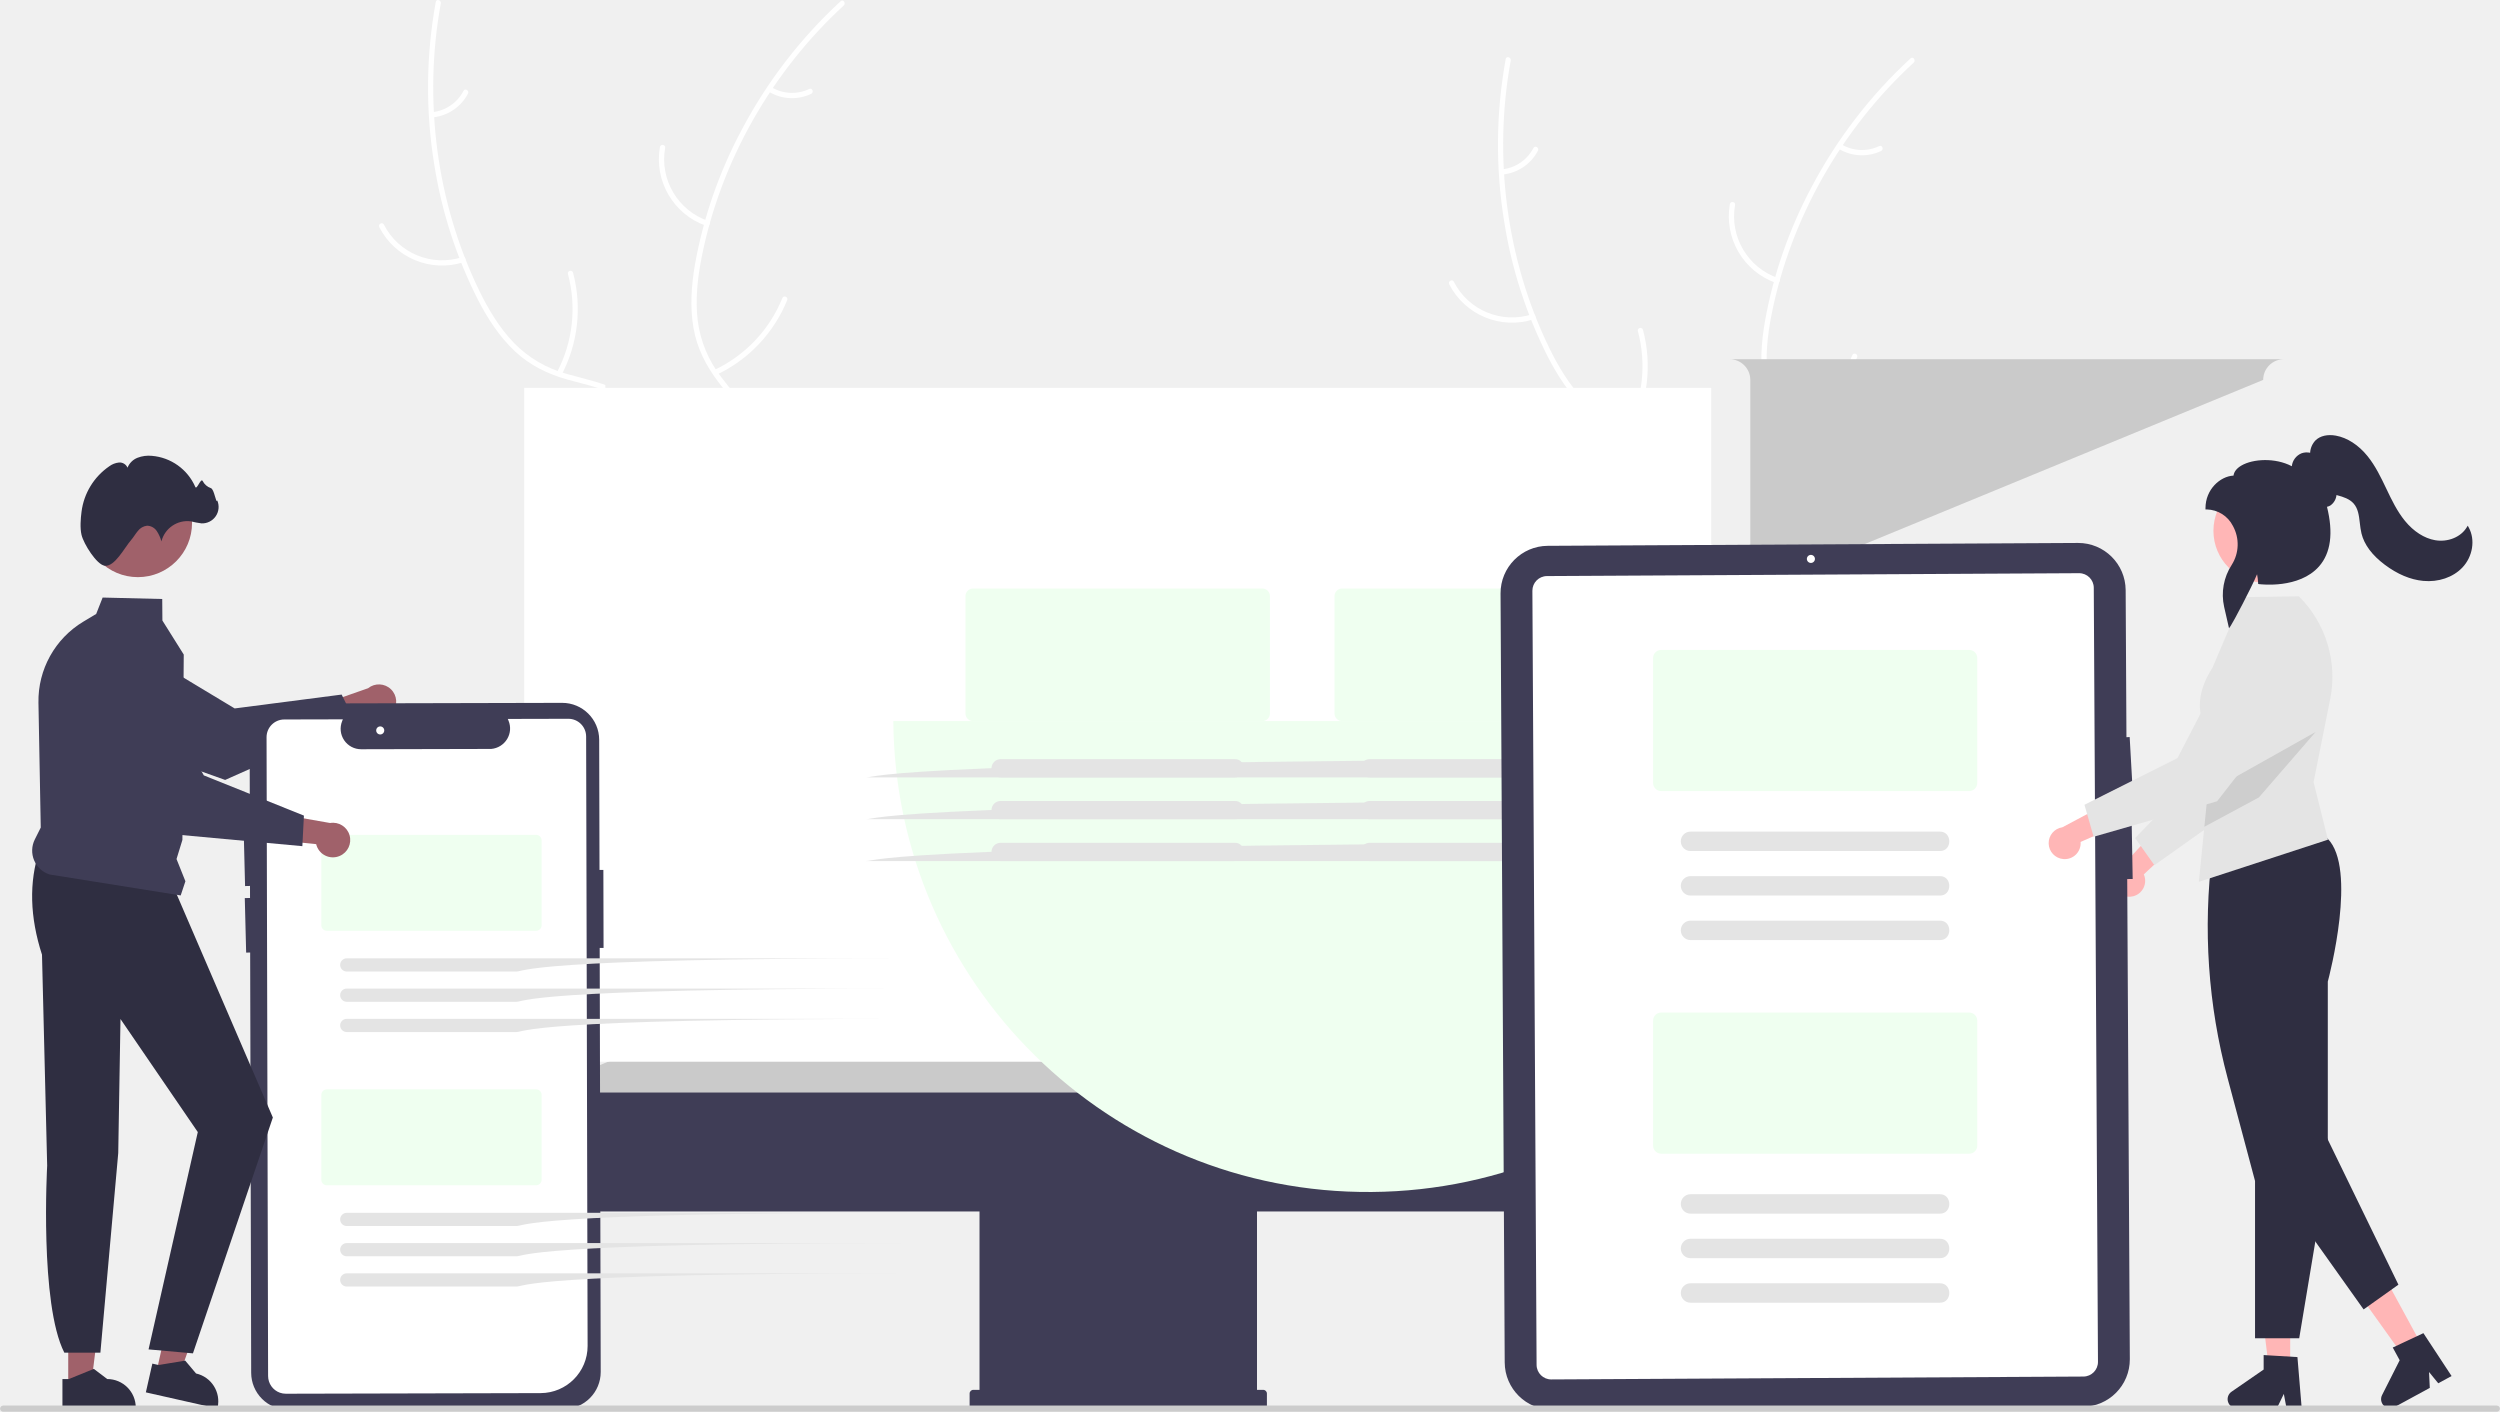
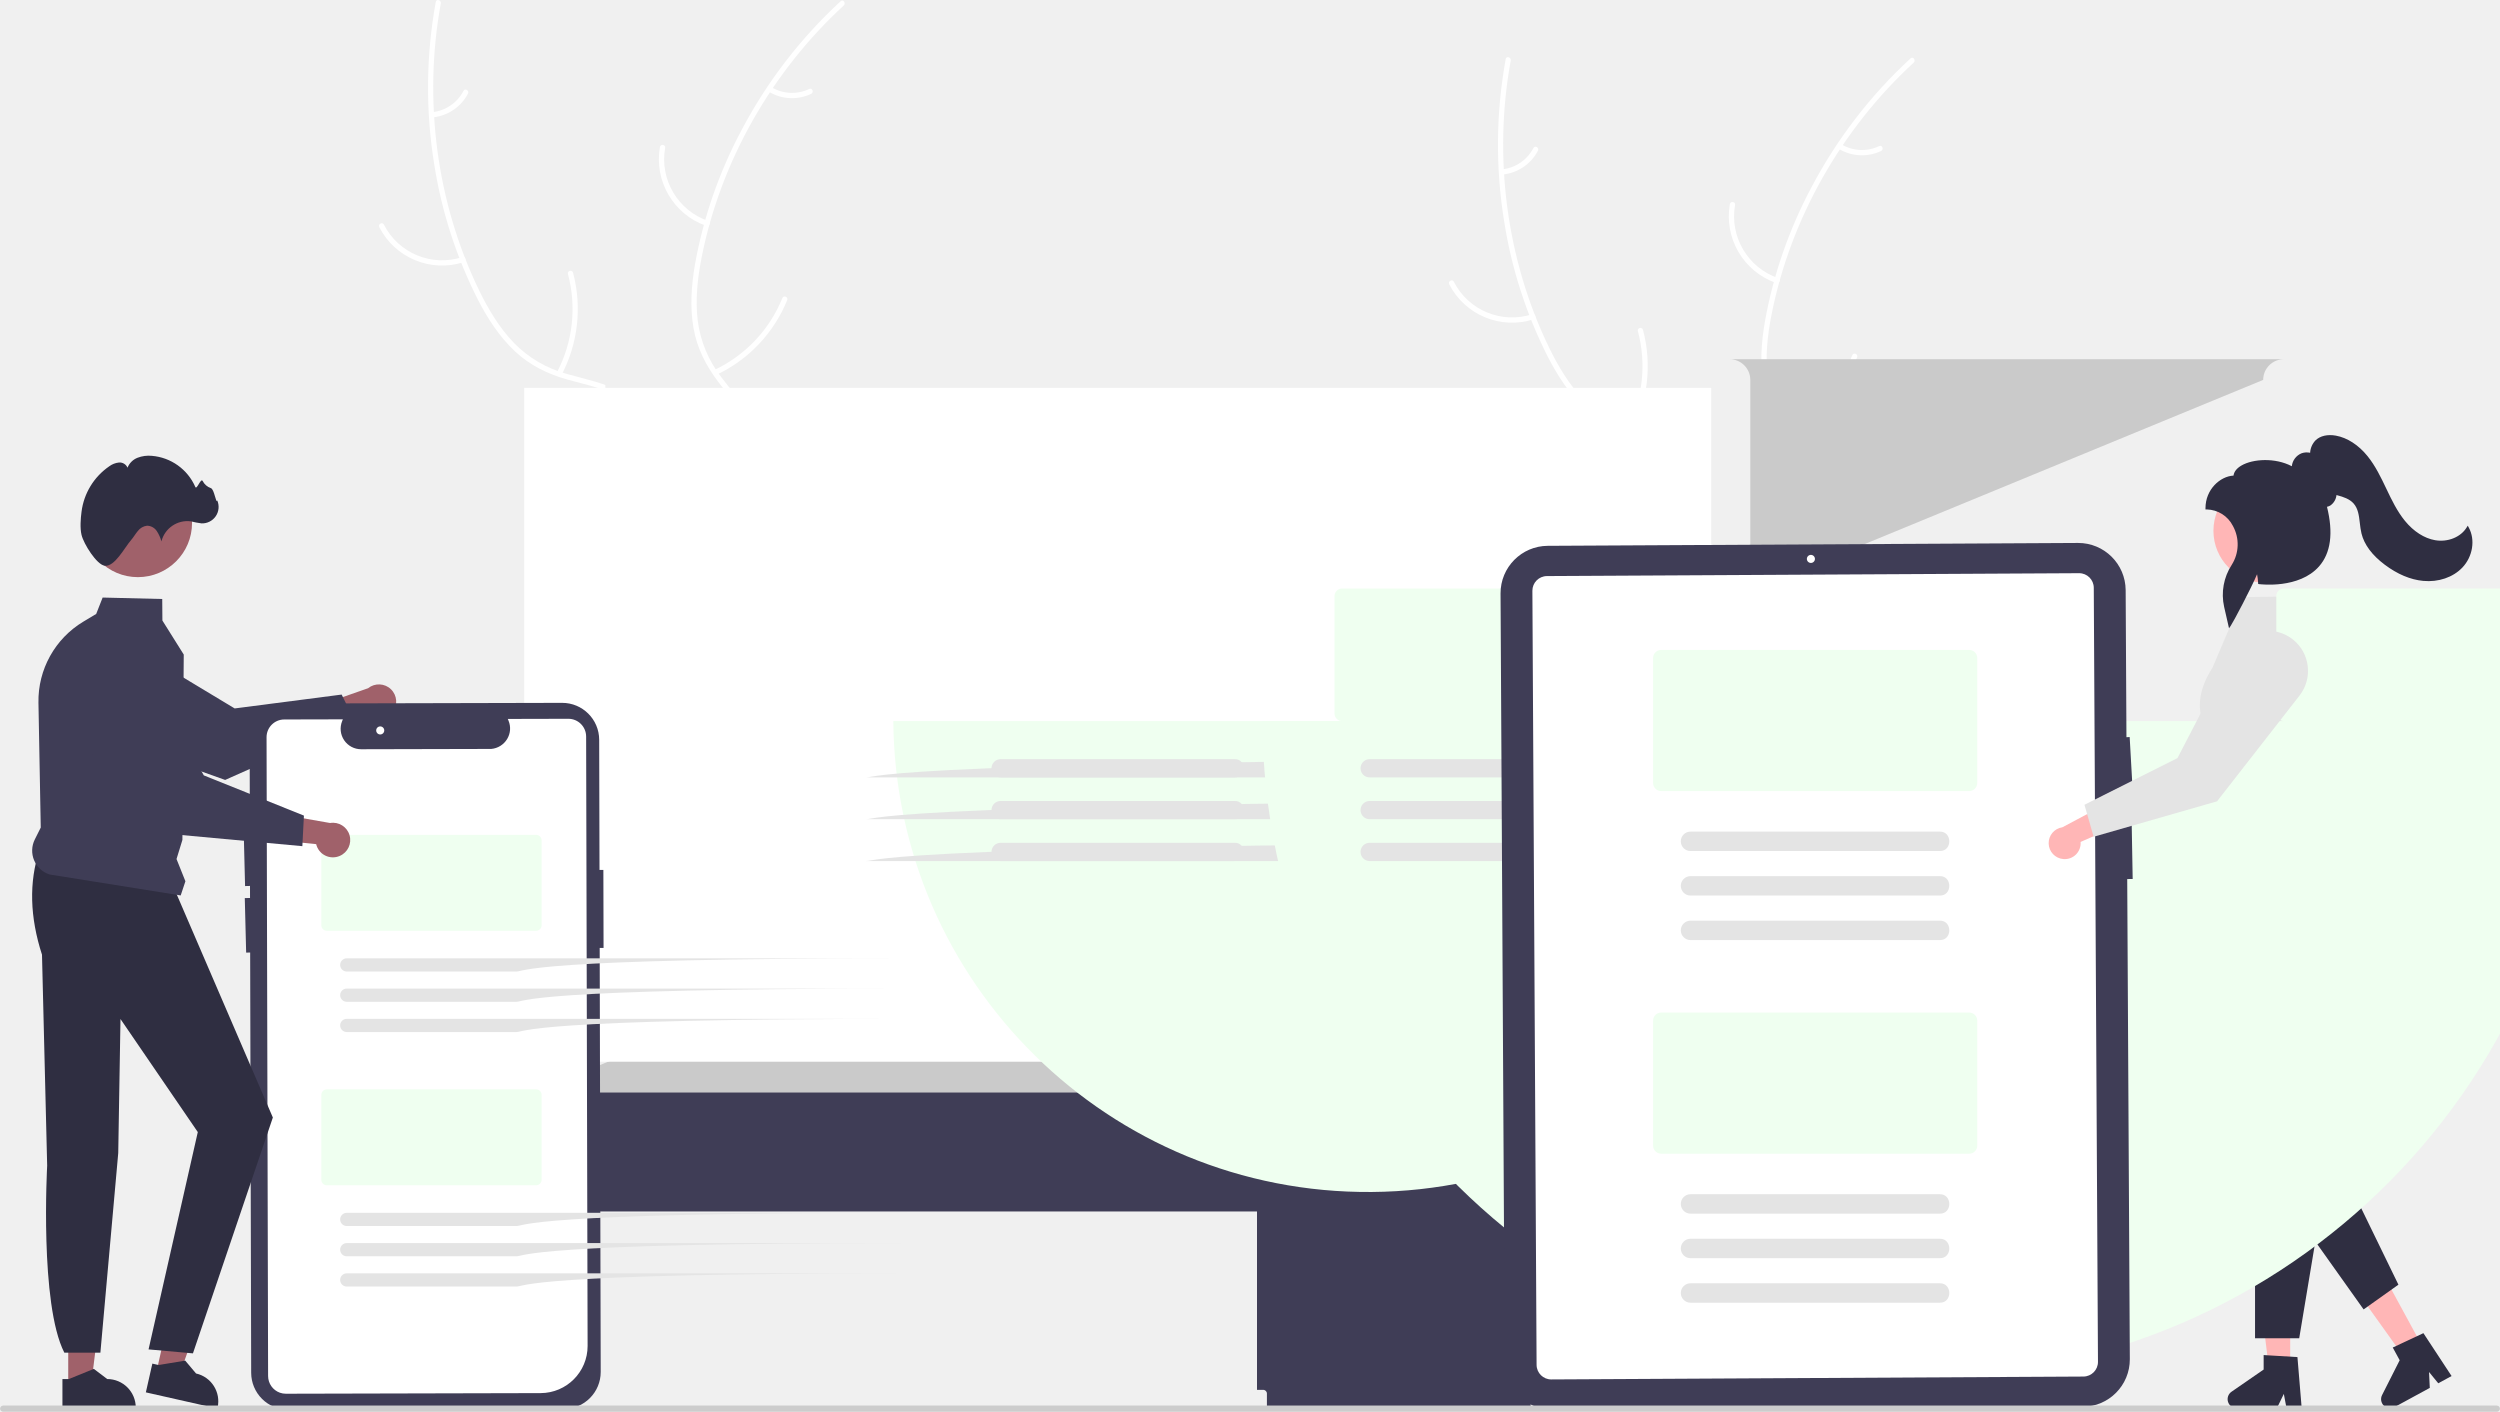
<svg xmlns="http://www.w3.org/2000/svg" data-name="Layer 1" width="962.675" height="543.621" viewBox="0 0 962.675 543.621">
  <path d="M940.042,523.326a6.126,6.126,0,0,0,4.134-8.435l15.899-14.87L949.076,497.378l-13.412,14.526a6.159,6.159,0,0,0,4.378,11.422Z" transform="translate(-118.6623 -178.1894)" fill="#ffb6b6" />
  <path d="M948.255,511.348l-7.415-10.455L968.692,472.087l6.467-45.407a15.445,15.445,0,0,1,20.223-12.458h0a15.461,15.461,0,0,1,9.703,19.569l-16.5,48.954Z" transform="translate(-118.6623 -178.1894)" fill="#e4e4e4" />
  <polygon points="881.887 526.632 873.656 526.632 869.74 494.882 881.889 494.883 881.887 526.632" fill="#ffb6b6" />
  <path d="M1004.978,720.451H999.137l-1.043-5.514-2.67,5.514H979.933a3.482,3.482,0,0,1-1.979-6.348l12.371-8.544v-5.575l13.012.777Z" transform="translate(-118.6623 -178.1894)" fill="#2f2e41" />
  <polygon points="932.67 518.256 925.44 522.19 906.825 496.174 917.496 490.367 932.67 518.256" fill="#ffb6b6" />
  <path d="M1062.692,708.057l-5.13,2.792-3.551-4.345.29,6.12-13.607,7.404a3.482,3.482,0,0,1-4.772-4.63l6.783-13.418-2.665-4.897,11.801-5.537Z" transform="translate(-118.6623 -178.1894)" fill="#2f2e41" />
  <path d="M1004.018,693.516H987.007v-60.575l-10.531-39.492a226.076,226.076,0,0,1-5.915-86.689l.015-.119.091-.077c.27-.227,27.224-22.514,44.273-5.465,11.492,11.492.694,52.815.089,55.083v71.236Z" transform="translate(-118.6623 -178.1894)" fill="#2f2e41" />
  <path d="M1003.976,407.896l-.09-.09-21.69.33-11.58,27.18c-10.72,16.65-.47,26.12.25,27.62l-2.05,20.43-1.32,13.18-2.12,21.22,49.71-16.24-5.53-22.15,6.39-31.95A43.698,43.698,0,0,0,1003.976,407.896Z" transform="translate(-118.6623 -178.1894)" fill="#e4e4e4" />
  <polygon points="875.207 455.064 910.153 504.218 923.558 494.687 894.373 434.711 875.207 455.064" fill="#2f2e41" />
  <circle cx="872.352" cy="204.4" r="20.024" fill="#ffb6b6" />
  <polygon points="891.664 281.866 869.824 307.066 848.834 318.356 850.154 305.176 862.514 298.236 891.664 281.866" opacity="0.1" />
  <path d="M976.989,420.115l-1.879-8.233a21.161,21.161,0,0,1,2.92-16.179,14.708,14.708,0,0,0,.452-15.007,11.542,11.542,0,0,0-10.056-6.334h-.5v-.5c0-7.18,5.596-12.248,10.798-12.539.188-1.494,1.247-2.833,3.091-3.897,4.405-2.54,12.921-3.09,19.356.294a6.101,6.101,0,0,1,3.766-4.992,6.018,6.018,0,0,1,3.289-.189,7.448,7.448,0,0,1,2.092-4.799c1.776-1.722,4.626-2.376,7.82-1.799,4.386.796,8.708,3.59,12.172,7.868,3.071,3.793,5.203,8.263,7.265,12.586,2.027,4.251,4.124,8.647,7.163,12.37,3.329,4.078,7.454,6.72,11.615,7.439,4.853.84,9.834-1.158,12.113-4.857l.453-.734.412.758c2.561,4.705,1.513,11.17-2.491,15.373-3.591,3.769-9.226,5.689-15.069,5.131-4.947-.47-9.937-2.573-14.831-6.248-4.861-3.65-7.868-7.686-8.936-11.994a32.501,32.501,0,0,1-.642-4.043c-.331-2.849-.643-5.54-2.396-7.52-1.575-1.781-4.012-2.552-6.173-3.135l-.424-.114a5.542,5.542,0,0,1-2.362,4.025,3.998,3.998,0,0,1-1.291.497c2.506,10.085,1.476,17.807-3.065,22.955-7.665,8.691-22.392,6.903-23.016,6.824l-.415-.054-.021-.417a23.242,23.242,0,0,0-.41-3.336c-2.109,5.083-9.206,18.522-10.155,19.878Z" transform="translate(-118.6623 -178.1894)" fill="#2f2e41" />
  <path d="M269.844,452.448a6.618,6.618,0,0,1-10.136.478l-21.566,9.379,2.101-12.039,20.157-7.061a6.653,6.653,0,0,1,9.444,9.243Z" transform="translate(-118.6623 -178.1894)" fill="#a0616a" />
  <path d="M255.453,456.207l-50.089,22.312-.107-.038-57.089-20.344a18.804,18.804,0,0,1-8.433-24.393h0a18.784,18.784,0,0,1,26.807-8.35l42.485,25.593,41.197-5.339Z" transform="translate(-118.6623 -178.1894)" fill="#3f3d56" />
  <path d="M276.438,309.304c-18.936-41.884-18.238-94.975,11.15-130.319A211.783,211.783,0,0,0,363.389,303.067c15.13,11.947,33.202,23.659,37.335,42.488,2.572,11.716-1.073,24.109-7.376,34.314-6.303,10.206-15.088,18.602-23.773,26.875l-.974,2.831C330.809,383.411,295.374,351.188,276.438,309.304Z" transform="translate(-118.6623 -178.1894)" fill="#f0f0f0" />
  <path d="M288.406,179.496c-6.763,37.034-1.739,76.468,14.7,110.398,3.554,7.336,7.798,14.468,13.479,20.367a44.709,44.709,0,0,0,20.299,11.901c7.147,2.087,14.7,3.394,21.216,7.182,6.868,3.993,11.13,10.692,12.79,18.375,2.032,9.4.564,18.97-1.196,28.278-1.954,10.335-4.148,21.039-1.316,31.428.343,1.259-1.63,1.718-1.973.461-4.927-18.076,4.652-35.903,3.313-54.077-.625-8.48-3.809-16.823-11.08-21.736-6.358-4.296-14.145-5.651-21.401-7.701-7.618-2.153-14.46-5.442-20.281-10.897-5.955-5.58-10.487-12.562-14.213-19.774a175.619,175.619,0,0,1-16.873-52.231,184.227,184.227,0,0,1,.598-62.572c.234-1.279,2.168-.673,1.936.598Z" transform="translate(-118.6623 -178.1894)" fill="#fff" />
  <path d="M297.181,279.148a27.158,27.158,0,0,1-32.472-13.503c-.589-1.163,1.19-2.133,1.78-.969a25.148,25.148,0,0,0,30.231,12.499c1.24-.404,1.693,1.571.461,1.973Z" transform="translate(-118.6623 -178.1894)" fill="#fff" />
  <path d="M333.121,321.582a52.346,52.346,0,0,0,4.234-37.912c-.339-1.26,1.635-1.719,1.973-.461a54.447,54.447,0,0,1-4.486,39.442c-.611,1.154-2.329.079-1.721-1.069Z" transform="translate(-118.6623 -178.1894)" fill="#fff" />
  <path d="M285.106,221.389a15.373,15.373,0,0,0,12.047-8.225c.596-1.161,2.313-.085,1.721,1.069a17.227,17.227,0,0,1-13.307,9.129,1.047,1.047,0,0,1-1.217-.756,1.018,1.018,0,0,1,.756-1.217Z" transform="translate(-118.6623 -178.1894)" fill="#fff" />
  <path d="M443.219,179.395c-.352.736-.704,1.472-1.047,2.222a202.452,202.452,0,0,0-11.557,30.74c-.246.811-.483,1.637-.705,2.454a213.431,213.431,0,0,0-6.483,78.311,207.267,207.267,0,0,0,5.623,30.986c3.671,14.047,8.768,28.985,7.618,43.011a35.555,35.555,0,0,1-.582,4.362L372.131,410.546c-.19.016-.372.047-.562.063l-2.482,1.676c-.174-.515-.343-1.053-.516-1.568-.102-.298-.19-.605-.292-.904-.063-.202-.126-.404-.195-.582-.021-.067-.042-.135-.055-.187-.069-.178-.114-.351-.174-.515q-1.43-4.506-2.802-9.048c-.009-.015-.009-.015-.004-.038-6.909-23.088-11.951-46.956-13.21-70.83-.038-.718-.085-1.451-.093-2.187a197.78,197.78,0,0,1,1.115-32.256,174.847,174.847,0,0,1,2.994-17.436,145.397,145.397,0,0,1,16.844-42.224c15.541-26.122,39.263-46.982,68.296-54.557C441.738,179.759,442.467,179.574,443.219,179.395Z" transform="translate(-118.6623 -178.1894)" fill="#f0f0f0" />
  <path d="M443.571,180.295c-27.697,25.498-47.428,60.009-54.73,96.997-1.579,7.997-2.485,16.246-1.5,24.378a44.709,44.709,0,0,0,9.042,21.723c4.45,5.97,9.694,11.56,12.616,18.508,3.08,7.323,2.449,15.238-.851,22.372-4.037,8.729-10.97,15.486-17.98,21.858-7.783,7.075-15.979,14.301-19.973,24.302-.484,1.212-2.336.39-1.853-.82,6.949-17.399,25.331-25.866,35.203-41.182,4.607-7.147,7.087-15.726,4.24-24.026-2.49-7.259-7.892-13.028-12.451-19.034-4.786-6.306-8.269-13.051-9.633-20.911-1.395-8.041-.81-16.343.557-24.346a175.619,175.619,0,0,1,17.975-51.862,184.227,184.227,0,0,1,38.15-49.6c.957-.881,2.136.768,1.186,1.643Z" transform="translate(-118.6623 -178.1894)" fill="#fff" />
  <path d="M390.58,265.144a27.158,27.158,0,0,1-17.797-30.332c.23-1.283,2.234-.987,2.004.298a25.148,25.148,0,0,0,16.613,28.181c1.233.424.406,2.274-.82,1.853Z" transform="translate(-118.6623 -178.1894)" fill="#fff" />
  <path d="M393.728,320.664a52.346,52.346,0,0,0,26.207-27.721c.488-1.21,2.34-.389,1.853.82a54.447,54.447,0,0,1-27.329,28.791c-1.183.554-1.907-1.339-.73-1.89Z" transform="translate(-118.6623 -178.1894)" fill="#fff" />
  <path d="M415.714,211.757a15.373,15.373,0,0,0,14.571.686c1.175-.568,1.898,1.325.73,1.89a17.227,17.227,0,0,1-16.121-.723,1.047,1.047,0,0,1-.516-1.336,1.018,1.018,0,0,1,1.336-.516Z" transform="translate(-118.6623 -178.1894)" fill="#fff" />
  <path d="M688.438,331.304c-18.936-41.884-18.238-94.975,11.15-130.319A211.783,211.783,0,0,0,775.389,325.067c15.13,11.947,33.202,23.659,37.335,42.488,2.572,11.716-1.073,24.109-7.376,34.314-6.303,10.206-15.088,18.602-23.773,26.875l-.974,2.831C742.809,405.411,707.374,373.188,688.438,331.304Z" transform="translate(-118.6623 -178.1894)" fill="#f0f0f0" />
  <path d="M700.406,201.496c-6.763,37.034-1.739,76.468,14.7,110.398,3.554,7.336,7.798,14.468,13.479,20.367a44.709,44.709,0,0,0,20.299,11.901c7.147,2.087,14.7,3.394,21.216,7.182,6.868,3.993,11.13,10.692,12.79,18.375,2.032,9.4.564,18.97-1.196,28.278-1.954,10.335-4.148,21.039-1.316,31.428.343,1.259-1.63,1.718-1.973.461-4.927-18.076,4.652-35.903,3.313-54.077-.625-8.48-3.809-16.823-11.08-21.736-6.358-4.296-14.145-5.651-21.401-7.701-7.618-2.153-14.46-5.442-20.281-10.897-5.955-5.58-10.487-12.562-14.213-19.774a175.619,175.619,0,0,1-16.873-52.231,184.227,184.227,0,0,1,.598-62.572c.234-1.279,2.168-.673,1.936.598Z" transform="translate(-118.6623 -178.1894)" fill="#fff" />
  <path d="M709.181,301.148a27.158,27.158,0,0,1-32.472-13.503c-.589-1.163,1.19-2.133,1.78-.969a25.148,25.148,0,0,0,30.231,12.499c1.24-.404,1.693,1.571.461,1.973Z" transform="translate(-118.6623 -178.1894)" fill="#fff" />
  <path d="M745.121,343.582a52.346,52.346,0,0,0,4.234-37.912c-.339-1.26,1.635-1.719,1.973-.461a54.447,54.447,0,0,1-4.486,39.442c-.611,1.154-2.329.079-1.721-1.069Z" transform="translate(-118.6623 -178.1894)" fill="#fff" />
  <path d="M697.106,243.389a15.373,15.373,0,0,0,12.047-8.225c.596-1.161,2.313-.085,1.721,1.069a17.227,17.227,0,0,1-13.307,9.129,1.047,1.047,0,0,1-1.217-.756,1.018,1.018,0,0,1,.756-1.217Z" transform="translate(-118.6623 -178.1894)" fill="#fff" />
  <path d="M855.219,201.395c-.352.736-.704,1.472-1.047,2.222a202.452,202.452,0,0,0-11.557,30.74c-.246.811-.483,1.637-.705,2.454a213.431,213.431,0,0,0-6.483,78.311,207.267,207.267,0,0,0,5.623,30.986c3.671,14.047,8.768,28.985,7.618,43.011a35.555,35.555,0,0,1-.582,4.362L784.131,432.546c-.19.016-.372.047-.562.063l-2.482,1.676c-.174-.515-.343-1.053-.516-1.568-.102-.298-.19-.605-.292-.904-.063-.202-.126-.404-.195-.582-.021-.067-.042-.135-.055-.187-.069-.178-.114-.351-.174-.515q-1.43-4.506-2.802-9.048c-.009-.015-.009-.015-.004-.038-6.909-23.088-11.951-46.956-13.21-70.83-.038-.718-.085-1.451-.093-2.187a197.78,197.78,0,0,1,1.115-32.256,174.847,174.847,0,0,1,2.994-17.436,145.397,145.397,0,0,1,16.844-42.224c15.541-26.122,39.263-46.982,68.296-54.557C853.738,201.759,854.467,201.574,855.219,201.395Z" transform="translate(-118.6623 -178.1894)" fill="#f0f0f0" />
  <path d="M855.571,202.295c-27.697,25.498-47.428,60.009-54.73,96.997-1.579,7.997-2.485,16.246-1.5,24.378a44.709,44.709,0,0,0,9.042,21.723c4.45,5.97,9.694,11.56,12.616,18.508,3.08,7.323,2.449,15.238-.851,22.372-4.037,8.729-10.97,15.486-17.98,21.858-7.783,7.075-15.979,14.301-19.973,24.302-.484,1.212-2.336.39-1.853-.82,6.949-17.399,25.331-25.866,35.203-41.182,4.607-7.147,7.087-15.726,4.24-24.026-2.49-7.259-7.892-13.028-12.451-19.034-4.786-6.306-8.269-13.051-9.633-20.911-1.395-8.041-.81-16.343.557-24.346a175.619,175.619,0,0,1,17.975-51.862,184.227,184.227,0,0,1,38.15-49.6c.957-.881,2.136.768,1.186,1.643Z" transform="translate(-118.6623 -178.1894)" fill="#fff" />
  <path d="M802.58,287.144a27.158,27.158,0,0,1-17.797-30.332c.23-1.283,2.234-.987,2.004.298a25.148,25.148,0,0,0,16.613,28.181c1.233.424.406,2.274-.82,1.853Z" transform="translate(-118.6623 -178.1894)" fill="#fff" />
  <path d="M805.728,342.664a52.346,52.346,0,0,0,26.207-27.721c.488-1.21,2.34-.389,1.853.82a54.447,54.447,0,0,1-27.329,28.791c-1.183.554-1.907-1.339-.73-1.89Z" transform="translate(-118.6623 -178.1894)" fill="#fff" />
  <path d="M827.714,233.757a15.373,15.373,0,0,0,14.571.686c1.175-.568,1.898,1.325.73,1.89a17.227,17.227,0,0,1-16.121-.723,1.047,1.047,0,0,1-.516-1.336,1.018,1.018,0,0,1,1.336-.516Z" transform="translate(-118.6623 -178.1894)" fill="#fff" />
  <path d="M305.468,606.529H792.649V324.481a7.98,7.98,0,0,0-7.971-7.971h213.439a7.98,7.98,0,0,0-7.971,7.971Z" transform="translate(-118.6623 -178.1894)" fill="#cacaca" />
  <rect x="201.858" y="149.345" width="457.077" height="259.491" fill="#fff" />
-   <path d="M305.044,598.897v34.805a10.987,10.987,0,0,0,10.987,10.987H495.846v68.689h-2.389a1.427,1.427,0,0,0-1.427,1.427V719.583a1.427,1.427,0,0,0,1.427,1.427H605.084A1.427,1.427,0,0,0,606.511,719.583v-4.778a1.427,1.427,0,0,0-1.427-1.427h-2.389V644.69H782.51a10.987,10.987,0,0,0,10.987-10.987v-34.805Z" transform="translate(-118.6623 -178.1894)" fill="#3f3d56" />
+   <path d="M305.044,598.897v34.805a10.987,10.987,0,0,0,10.987,10.987h395.846v68.689h-2.389a1.427,1.427,0,0,0-1.427,1.427V719.583a1.427,1.427,0,0,0,1.427,1.427H605.084A1.427,1.427,0,0,0,606.511,719.583v-4.778a1.427,1.427,0,0,0-1.427-1.427h-2.389V644.69H782.51a10.987,10.987,0,0,0,10.987-10.987v-34.805Z" transform="translate(-118.6623 -178.1894)" fill="#3f3d56" />
  <path d="M462.649,455.862h251.262a2.931,2.931,0,0,1-2.928-2.928V407.739a2.931,2.931,0,0,1,2.928-2.928h111.386a2.931,2.931,0,0,1,2.928,2.928v45.196A2.931,2.931,0,0,1,462.649,455.862Z" transform="translate(-118.6623 -178.1894)" fill="#effff0" />
  <path d="M452.043,477.543h261.868a3.513,3.513,0,0,1,0-7.027h90.174C456.574,470.453,456.619,477.607,452.043,477.543Z" transform="translate(-118.6623 -178.1894)" fill="#e4e4e4" />
  <path d="M452.043,493.645h261.868a3.513,3.513,0,0,1,0-7.027h90.174C456.574,486.556,456.619,493.709,452.043,493.645Z" transform="translate(-118.6623 -178.1894)" fill="#e4e4e4" />
  <path d="M452.043,509.748h261.868a3.513,3.513,0,0,1,0-7.027h90.174C456.574,502.658,456.619,509.812,452.043,509.748Z" transform="translate(-118.6623 -178.1894)" fill="#e4e4e4" />
-   <path d="M604.752,455.862H493.365a2.931,2.931,0,0,1-2.928-2.928V407.739a2.931,2.931,0,0,1,2.928-2.928h111.386a2.931,2.931,0,0,1,2.928,2.928v45.196A2.931,2.931,0,0,1,604.752,455.862Z" transform="translate(-118.6623 -178.1894)" fill="#effff0" />
+   <path d="M604.752,455.862h393.365a2.931,2.931,0,0,1-2.928-2.928V407.739a2.931,2.931,0,0,1,2.928-2.928h111.386a2.931,2.931,0,0,1,2.928,2.928v45.196A2.931,2.931,0,0,1,604.752,455.862Z" transform="translate(-118.6623 -178.1894)" fill="#effff0" />
  <path d="M594.146,477.543H503.971a3.513,3.513,0,0,1,0-7.027h90.174C598.676,470.453,598.722,477.607,594.146,477.543Z" transform="translate(-118.6623 -178.1894)" fill="#e4e4e4" />
  <path d="M594.146,493.645H503.971a3.513,3.513,0,0,1,0-7.027h90.174C598.676,486.556,598.722,493.709,594.146,493.645Z" transform="translate(-118.6623 -178.1894)" fill="#e4e4e4" />
  <path d="M594.146,509.748H503.971a3.513,3.513,0,0,1,0-7.027h90.174C598.676,502.658,598.722,509.812,594.146,509.748Z" transform="translate(-118.6623 -178.1894)" fill="#e4e4e4" />
  <path d="M746.854,455.862H635.468a2.931,2.931,0,0,1-2.928-2.928V407.739a2.931,2.931,0,0,1,2.928-2.928h111.386a2.931,2.931,0,0,1,2.928,2.928v45.196A2.931,2.931,0,0,1,746.854,455.862Z" transform="translate(-118.6623 -178.1894)" fill="#effff0" />
  <path d="M736.248,477.543H646.074a3.513,3.513,0,0,1,0-7.027h90.174C740.779,470.453,740.825,477.607,736.248,477.543Z" transform="translate(-118.6623 -178.1894)" fill="#e4e4e4" />
  <path d="M736.248,493.645H646.074a3.513,3.513,0,0,1,0-7.027h90.174C740.779,486.556,740.825,493.709,736.248,493.645Z" transform="translate(-118.6623 -178.1894)" fill="#e4e4e4" />
  <path d="M736.248,509.748H646.074a3.513,3.513,0,0,1,0-7.027h90.174C740.779,502.658,740.825,509.812,736.248,509.748Z" transform="translate(-118.6623 -178.1894)" fill="#e4e4e4" />
  <path d="M937.189,405.421l.304,56.649,1.242-.07,1.18,20.973-2.305.126.064,12.6,1.845-.036.374,20.991-2.101.038,1.001,184.856a18.274,18.274,0,0,1-18.156,18.356L716.437,721.01a18.272,18.272,0,0,1-18.356-18.156L696.478,406.727a18.274,18.274,0,0,1,18.156-18.356l204.199-1.107A18.281,18.281,0,0,1,937.189,405.421Z" transform="translate(-118.6623 -178.1894)" fill="#3f3d56" />
  <path d="M920.932,708.258,716.014,709.369a5.634,5.634,0,0,1-5.658-5.597l-1.617-298.095a5.634,5.634,0,0,1,5.597-5.658l204.918-1.111a5.634,5.634,0,0,1,5.658,5.597l1.617,298.095A5.634,5.634,0,0,1,920.932,708.258Z" transform="translate(-118.6623 -178.1894)" fill="#fff" />
  <circle cx="697.324" cy="215.221" r="1.553" fill="#fff" />
  <path d="M876.934,482.811h-118.6a3.121,3.121,0,0,1-3.117-3.117V431.571a3.121,3.121,0,0,1,3.117-3.117h118.6a3.121,3.121,0,0,1,3.117,3.117v48.123A3.121,3.121,0,0,1,876.934,482.811Z" transform="translate(-118.6623 -178.1894)" fill="#effff0" />
  <path d="M865.641,505.896H769.627a3.741,3.741,0,0,1,0-7.482h96.014C870.466,498.347,870.514,505.964,865.641,505.896Z" transform="translate(-118.6623 -178.1894)" fill="#e4e4e4" />
  <path d="M865.641,523.042H769.627a3.741,3.741,0,0,1,0-7.482h96.014C870.466,515.493,870.514,523.11,865.641,523.042Z" transform="translate(-118.6623 -178.1894)" fill="#e4e4e4" />
  <path d="M865.641,540.187H769.627a3.741,3.741,0,0,1,0-7.482h96.014C870.466,532.638,870.514,540.255,865.641,540.187Z" transform="translate(-118.6623 -178.1894)" fill="#e4e4e4" />
  <path d="M876.934,622.446h-118.6a3.121,3.121,0,0,1-3.117-3.117V571.206a3.121,3.121,0,0,1,3.117-3.117h118.6a3.121,3.121,0,0,1,3.117,3.117v48.123A3.121,3.121,0,0,1,876.934,622.446Z" transform="translate(-118.6623 -178.1894)" fill="#effff0" />
  <path d="M865.641,645.531H769.627a3.741,3.741,0,0,1,0-7.482h96.014C870.466,637.982,870.514,645.599,865.641,645.531Z" transform="translate(-118.6623 -178.1894)" fill="#e4e4e4" />
  <path d="M865.641,662.676H769.627a3.741,3.741,0,0,1,0-7.482h96.014C870.466,655.127,870.514,662.744,865.641,662.676Z" transform="translate(-118.6623 -178.1894)" fill="#e4e4e4" />
  <path d="M865.641,679.822H769.627a3.741,3.741,0,0,1,0-7.482h96.014C870.466,672.273,870.514,679.89,865.641,679.822Z" transform="translate(-118.6623 -178.1894)" fill="#e4e4e4" />
  <path d="M349.98,706.464l-.394-163.254,1.488-.004-.072-30.027-1.488.004-.122-50.124A14.255,14.255,0,0,0,335.102,448.838l-106.086.256a14.256,14.256,0,0,0-14.222,14.29l.084,34.95-2.37.059.524,20.993,1.898-.047.011,4.632-2.019.05.524,20.993,1.547-.039.391,161.812a14.23,14.23,0,0,0,14.29,14.222l106.085-.256A14.273,14.273,0,0,0,349.98,706.464Z" transform="translate(-118.6623 -178.1894)" fill="#3f3d56" />
  <path d="M226.429,714.477a6.845,6.845,0,0,1-4.531-6.42l-.594-245.973a6.831,6.831,0,0,1,6.814-6.847l22.572-.054-.28.689a7.874,7.874,0,0,0,7.316,10.83l50.093-.121a7.974,7.974,0,0,0,6.121-3.801,7.808,7.808,0,0,0,.544-7.063l-.283-.688,23.315-.057a6.84,6.84,0,0,1,6.848,6.815l.567,234.679a18.147,18.147,0,0,1-18.083,18.169l-98.104.237A6.841,6.841,0,0,1,226.429,714.477Z" transform="translate(-118.6623 -178.1894)" fill="#fff" />
  <circle cx="146.413" cy="281.27" r="1.553" fill="#fff" />
  <path d="M325.108,536.607h-80.598a2.121,2.121,0,0,1-2.118-2.118V501.786a2.121,2.121,0,0,1,2.118-2.118h80.598a2.121,2.121,0,0,1,2.118,2.118v32.703A2.121,2.121,0,0,1,325.108,536.607Z" transform="translate(-118.6623 -178.1894)" fill="#effff0" />
  <path d="M317.433,552.295H252.184a2.542,2.542,0,1,1,0-5.084h217.433C320.712,547.165,320.744,552.341,317.433,552.295Z" transform="translate(-118.6623 -178.1894)" fill="#e4e4e4" />
  <path d="M317.433,563.947H252.184a2.542,2.542,0,1,1,0-5.084h217.433C320.712,558.817,320.744,563.993,317.433,563.947Z" transform="translate(-118.6623 -178.1894)" fill="#e4e4e4" />
  <path d="M317.433,575.598H252.184a2.542,2.542,0,1,1,0-5.084h217.433C320.712,570.468,320.744,575.645,317.433,575.598Z" transform="translate(-118.6623 -178.1894)" fill="#e4e4e4" />
  <path d="M325.108,634.607h-80.598a2.121,2.121,0,0,1-2.118-2.118V599.786a2.121,2.121,0,0,1,2.118-2.118h80.598a2.121,2.121,0,0,1,2.118,2.118v32.703A2.121,2.121,0,0,1,325.108,634.607Z" transform="translate(-118.6623 -178.1894)" fill="#effff0" />
  <path d="M317.433,650.295H252.184a2.542,2.542,0,1,1,0-5.084h217.433C320.712,645.165,320.744,650.341,317.433,650.295Z" transform="translate(-118.6623 -178.1894)" fill="#e4e4e4" />
  <path d="M317.433,661.947H252.184a2.542,2.542,0,1,1,0-5.084h217.433C320.712,656.817,320.744,661.993,317.433,661.947Z" transform="translate(-118.6623 -178.1894)" fill="#e4e4e4" />
  <path d="M317.433,673.598H252.184a2.542,2.542,0,1,1,0-5.084h217.433C320.712,668.468,320.744,673.645,317.433,673.598Z" transform="translate(-118.6623 -178.1894)" fill="#e4e4e4" />
  <polygon points="26.276 533.887 35.034 533.886 39.2 500.107 26.274 500.107 26.276 533.887" fill="#a0616a" />
  <path d="M142.704,709.217l2.465-0,9.624-3.914,5.158,3.913h.001a10.992,10.992,0,0,1,10.991,10.991v.357l-28.238.001Z" transform="translate(-118.6623 -178.1894)" fill="#2f2e41" />
  <polygon points="60.214 528.368 68.756 530.297 80.261 498.265 67.653 495.418 60.214 528.368" fill="#a0616a" />
  <path d="M177.327,703.276l2.405.543,10.25-1.698,4.169,4.953.001 0A10.992,10.992,0,0,1,202.451,720.217l-.079.348-27.545-6.219Z" transform="translate(-118.6623 -178.1894)" fill="#2f2e41" />
  <path d="M133.846,505.566c-4.106,12.384-3.672,25.826.987,40.253l1.992,81.228s-2.967,53.268,6.608,72.012h13.886l6.875-76.877.863-51.6L194.828,614.115,175.866,697.803l17.091,1.528,30.77-90.82-37.964-88.111Z" transform="translate(-118.6623 -178.1894)" fill="#2f2e41" />
  <path d="M188.239,523.001l-50.493-8.077a9.638,9.638,0,0,1-5.68-13.49l2.29-4.58-.889-48.121a35.646,35.646,0,0,1,17.307-31.181l4.924-2.944,2.488-6.319,22.946.56.067,8.288,8.218,13.104-0.0.054-.516,71.322-2.265,7.36,3.424,8.561Z" transform="translate(-118.6623 -178.1894)" fill="#3f3d56" />
  <circle cx="53.098" cy="201.393" r="20.849" fill="#a0616a" />
  <path d="M150.05,384.127c-.622-2.62-.336-6.306.015-8.944a25.035,25.035,0,0,1,10.596-17.384,7.633,7.633,0,0,1,3.802-1.511,3.282,3.282,0,0,1,3.3,1.996,6.842,6.842,0,0,1,3.86-3.828,12.058,12.058,0,0,1,5.494-.74,20.08,20.08,0,0,1,16.752,11.975c.557,1.323,2.112-3.564,2.818-2.314a5.557,5.557,0,0,0,3.151,2.769c1.383.386,1.944,6.082,2.488,4.754a6.332,6.332,0,0,1-6.053,8.829,34.87,34.87,0,0,1-4.143-.793,10.329,10.329,0,0,0-11.309,7.731,13.685,13.685,0,0,0-1.8-4.006,4.632,4.632,0,0,0-3.716-2.042,5.204,5.204,0,0,0-3.576,2.056c-.918,1.078-1.607,2.335-2.532,3.407-2.713,3.145-6.383,10.48-10.249,9.945C155.898,395.606,150.899,387.704,150.05,384.127Z" transform="translate(-118.6623 -178.1894)" fill="#2f2e41" />
  <path d="M249.482,507.783a6.618,6.618,0,0,1-9.075-4.54l-23.398-2.364,7.719-9.474,21.035,3.697a6.653,6.653,0,0,1,3.718,12.68Z" transform="translate(-118.6623 -178.1894)" fill="#a0616a" />
  <path d="M235.091,504.024l-54.603-5.031-.075-.086L140.563,453.245a18.804,18.804,0,0,1,4.572-25.401h0a18.784,18.784,0,0,1,27.466,5.824l24.545,43.099,38.547,15.488Z" transform="translate(-118.6623 -178.1894)" fill="#3f3d56" />
  <path d="M1080.147,721.811H119.853a1.191,1.191,0,0,1,0-2.381h960.294a1.191,1.191,0,0,1,0,2.381Z" transform="translate(-118.6623 -178.1894)" fill="#ccc" />
  <path d="M913.146,508.986a6.126,6.126,0,0,0,6.692-6.592l19.924-8.771-9.505-6.134-17.463,9.27a6.159,6.159,0,0,0,.352,12.227Z" transform="translate(-118.6623 -178.1894)" fill="#ffb6b6" />
  <path d="M924.861,500.401l-3.538-12.319L957.137,470.113l21.127-40.709a15.445,15.445,0,0,1,23.206-5.065h0a15.461,15.461,0,0,1,2.681,21.677l-31.768,40.737Z" transform="translate(-118.6623 -178.1894)" fill="#e4e4e4" />
</svg>
